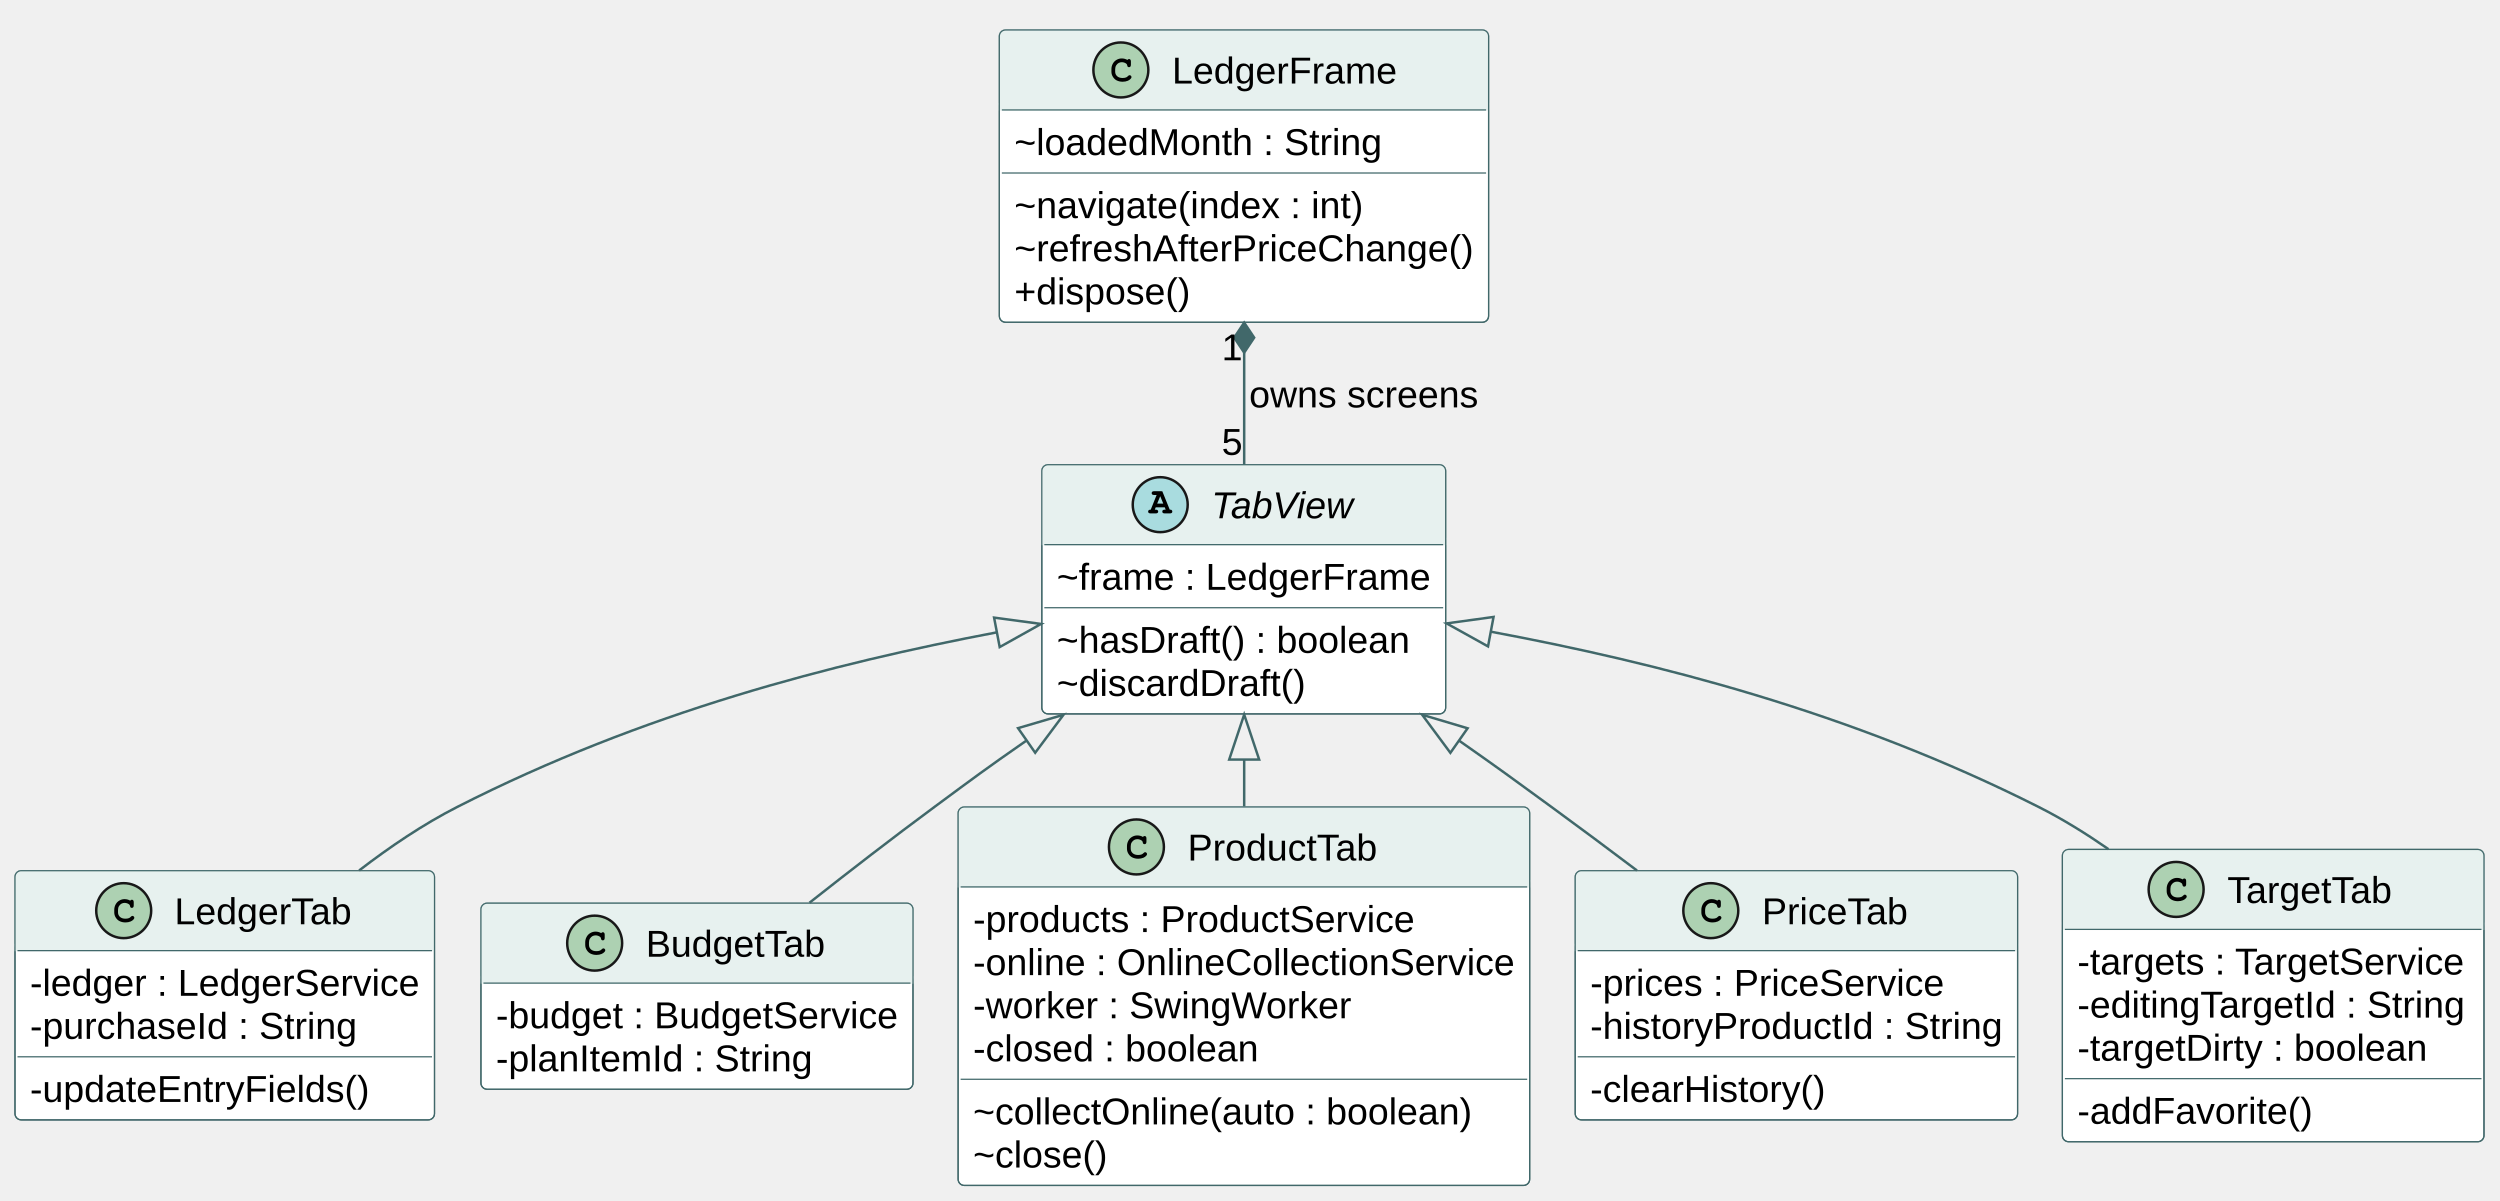
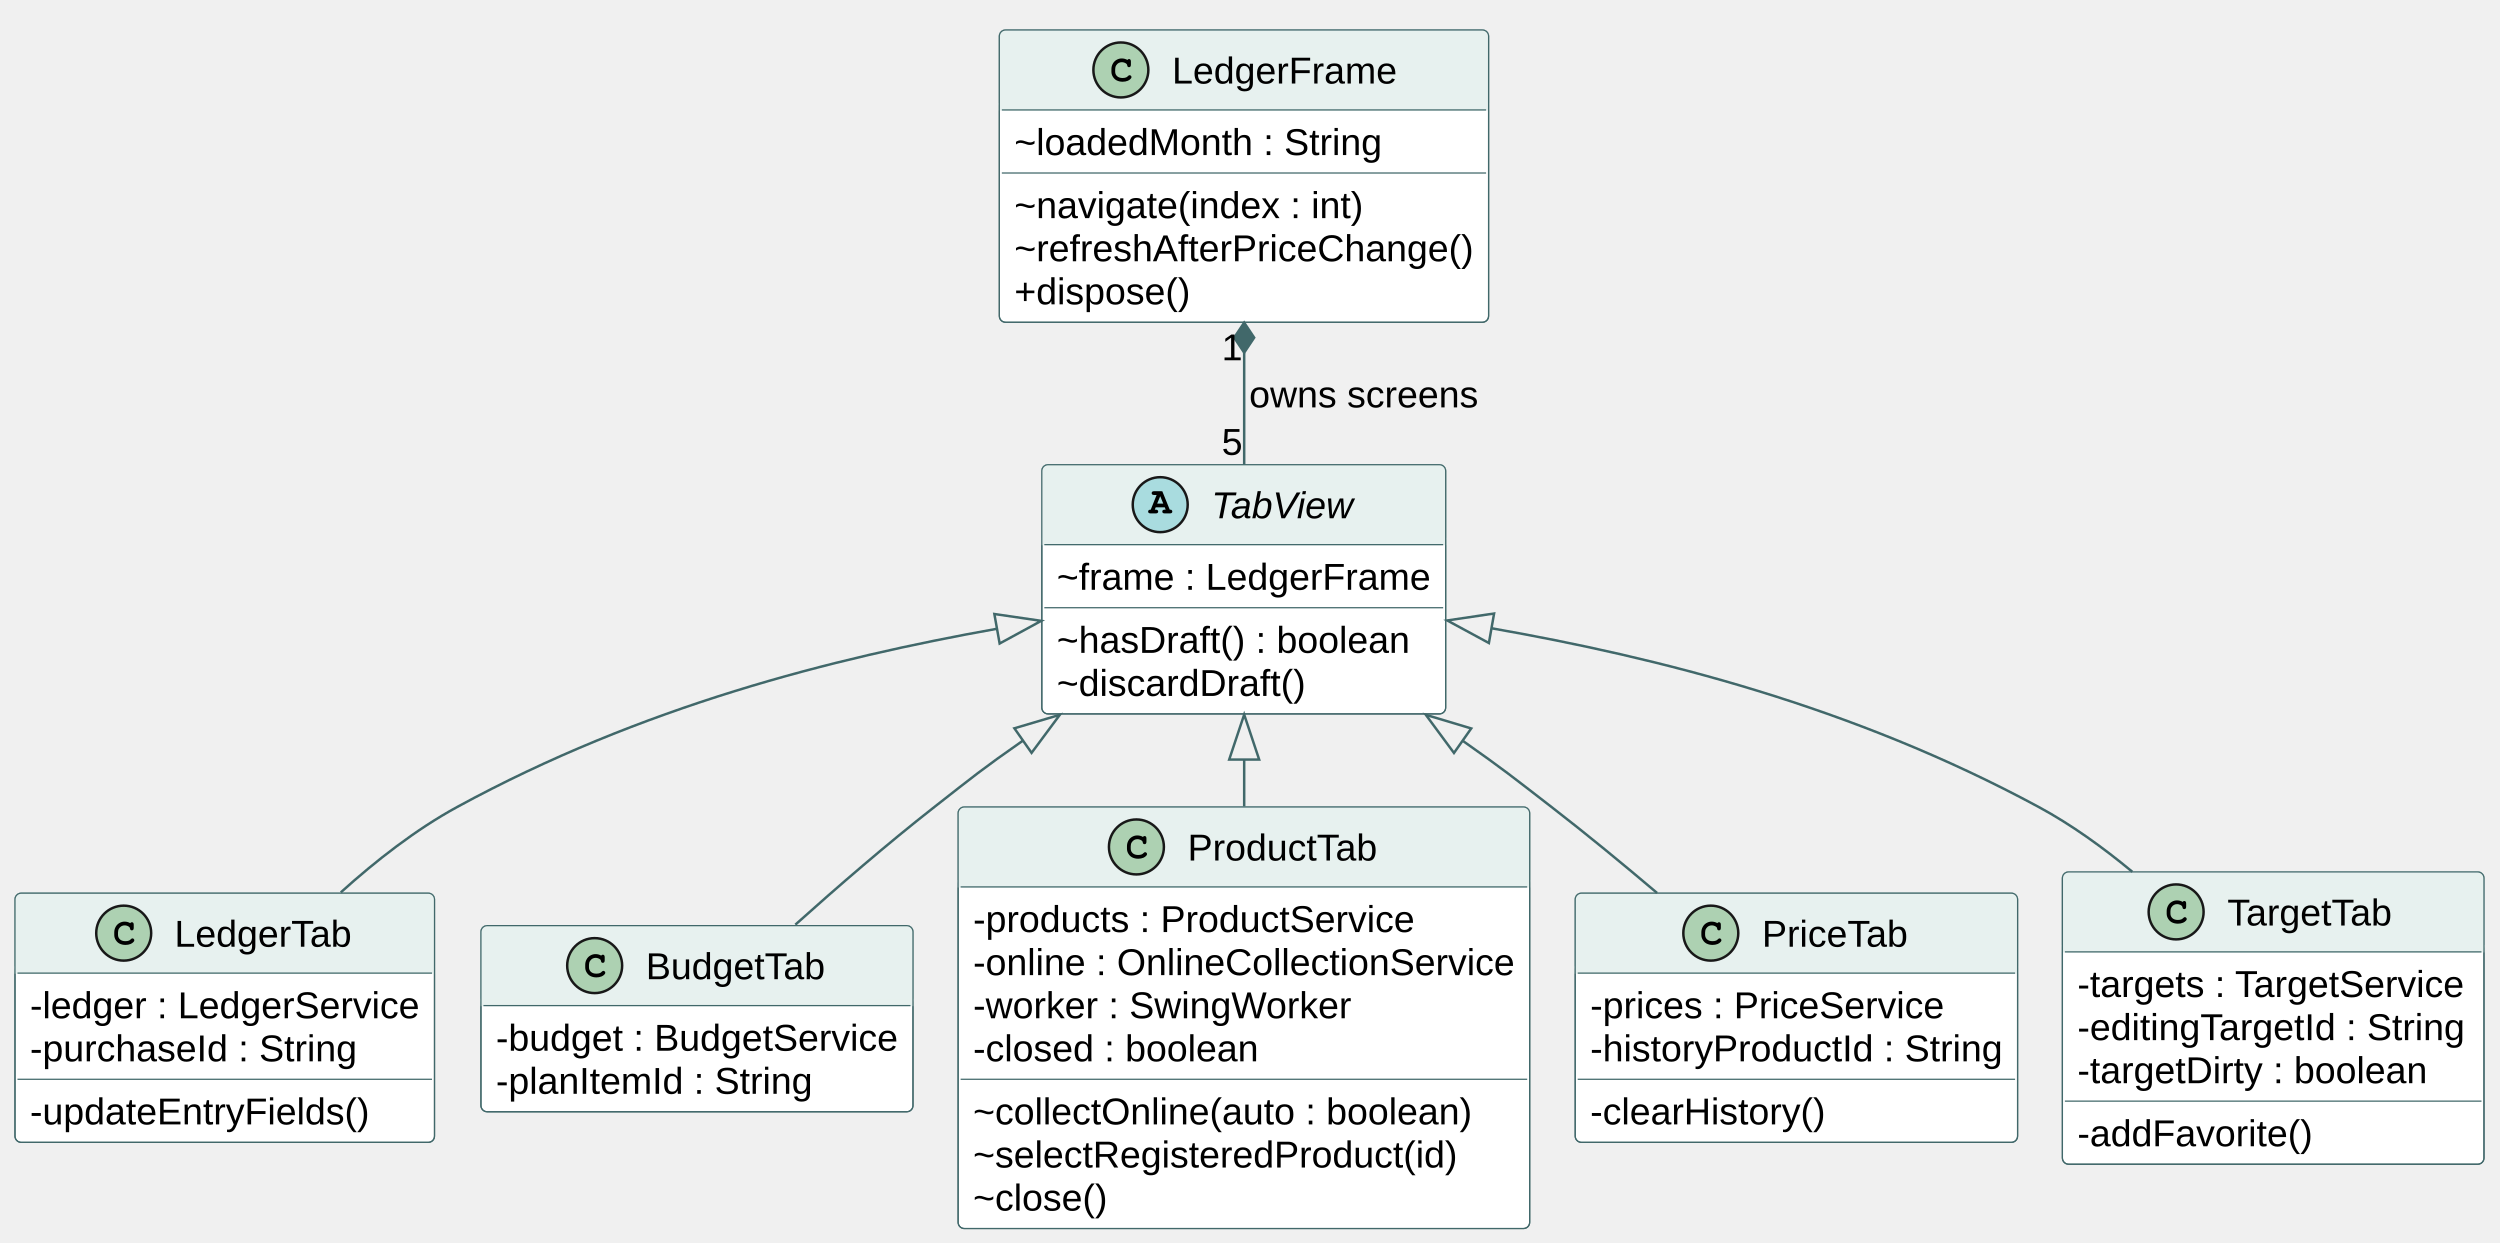
- <svg xmlns="http://www.w3.org/2000/svg" contentStyleType="text/css" data-diagram-type="CLASS" height="851.771px" preserveAspectRatio="none" style="width:1772px;height:851px;background:#FFFFFF;" version="1.1" viewBox="0 0 1772 851" width="1772.604px" zoomAndPan="magnify">
+ <svg xmlns="http://www.w3.org/2000/svg" contentStyleType="text/css" data-diagram-type="CLASS" height="881.875px" preserveAspectRatio="none" style="width:1772px;height:881px;background:#FFFFFF;" version="1.1" viewBox="0 0 1772 881" width="1772.604px" zoomAndPan="magnify">
  <defs />
  <g>
    <g class="entity" data-entity="LedgerFrame" data-source-line="13" data-uid="ent0002" id="entity_LedgerFrame">
      <rect fill="#FFFFFF" height="207.177" rx="4.427" ry="4.427" style="stroke:#41686A;stroke-width:0.885;" width="346.783" x="708.333" y="21.25" />
      <rect fill="#E7F1EF" height="56.667" rx="4.427" ry="4.427" style="stroke:#E7F1EF;stroke-width:0.885;" width="346.783" x="708.333" y="21.25" />
      <rect fill="#E7F1EF" height="4.427" style="stroke:#E7F1EF;stroke-width:0.885;" width="346.783" x="708.333" y="73.49" />
      <rect fill="none" height="207.177" rx="4.427" ry="4.427" style="stroke:#41686A;stroke-width:0.885;" width="346.783" x="708.333" y="21.25" />
      <ellipse cx="794.472" cy="49.583" fill="#ADD1B2" rx="19.479" ry="19.479" style="stroke:#181818;stroke-width:1.771;" />
      <path d="M799.093,42.5 Q799.342,42.168 799.619,42.002 Q799.923,41.836 800.255,41.836 Q800.837,41.836 801.196,42.251 Q801.583,42.638 801.583,43.607 L801.583,45.848 Q801.583,46.816 801.196,47.231 Q800.837,47.619 800.255,47.619 Q799.73,47.619 799.398,47.342 Q799.066,47.038 798.927,46.208 Q798.817,45.682 798.568,45.378 Q798.014,44.797 797.046,44.437 Q796.105,44.077 795.164,44.077 Q793.975,44.077 792.951,44.603 Q791.955,45.129 791.18,46.291 Q790.433,47.453 790.433,49.058 L790.433,50.801 Q790.433,52.71 791.816,54.01 Q793.227,55.283 795.69,55.283 Q797.184,55.283 798.208,54.868 Q798.789,54.647 799.481,53.955 Q799.896,53.54 800.117,53.429 Q800.366,53.291 800.643,53.291 Q801.196,53.291 801.583,53.706 Q801.999,54.093 801.999,54.647 Q801.999,55.2 801.445,55.809 Q800.643,56.722 799.398,57.248 Q797.737,57.94 795.718,57.94 Q793.366,57.94 791.457,56.971 Q789.935,56.196 788.856,54.508 Q787.777,52.821 787.777,50.856 L787.777,49.03 Q787.777,46.955 788.745,45.184 Q789.713,43.385 791.429,42.417 Q793.144,41.421 795.054,41.421 Q796.216,41.421 797.212,41.698 Q798.208,41.974 799.093,42.5 Z " fill="#000000" />
      <text fill="#000000" font-family="Arial" font-size="26.562" lengthAdjust="spacing" textLength="159.453" x="830.775" y="59.227">LedgerFrame</text>
      <line style="stroke:#41686A;stroke-width:0.885;" x1="710.104" x2="1053.346" y1="77.917" y2="77.917" />
      <text fill="#000000" font-family="Arial" font-size="26.562" lengthAdjust="spacing" textLength="260.632" x="718.958" y="109.915">~loadedMonth : String</text>
      <line style="stroke:#41686A;stroke-width:0.885;" x1="710.104" x2="1053.346" y1="122.628" y2="122.628" />
      <text fill="#000000" font-family="Arial" font-size="26.562" lengthAdjust="spacing" textLength="247.324" x="718.958" y="154.626">~navigate(index : int)</text>
      <text fill="#000000" font-family="Arial" font-size="26.562" lengthAdjust="spacing" textLength="325.533" x="718.958" y="185.171">~refreshAfterPriceChange()</text>
      <text fill="#000000" font-family="Arial" font-size="26.562" lengthAdjust="spacing" textLength="124.758" x="718.958" y="215.715">+dispose()</text>
    </g>
    <g class="entity" data-entity="TabView" data-source-line="19" data-uid="ent0003" id="entity_TabView">
      <rect fill="#FFFFFF" height="176.633" rx="4.427" ry="4.427" style="stroke:#41686A;stroke-width:0.885;" width="286.252" x="738.438" y="329.375" />
      <rect fill="#E7F1EF" height="56.667" rx="4.427" ry="4.427" style="stroke:#E7F1EF;stroke-width:0.885;" width="286.252" x="738.438" y="329.375" />
      <rect fill="#E7F1EF" height="4.427" style="stroke:#E7F1EF;stroke-width:0.885;" width="286.252" x="738.438" y="381.615" />
      <rect fill="none" height="176.633" rx="4.427" ry="4.427" style="stroke:#41686A;stroke-width:0.885;" width="286.252" x="738.438" y="329.375" />
      <ellipse cx="822.365" cy="357.708" fill="#A9DCDF" rx="19.479" ry="19.479" style="stroke:#181818;stroke-width:1.771;" />
      <path d="M825.603,359.618 L819.156,359.618 L818.519,361.25 L819.156,361.25 Q820.124,361.25 820.511,361.637 Q820.927,361.997 820.927,362.578 Q820.927,363.159 820.511,363.546 Q820.124,363.906 819.156,363.906 L815.586,363.906 Q814.618,363.906 814.203,363.546 Q813.788,363.159 813.788,362.578 Q813.788,361.969 814.231,361.61 Q814.646,361.222 815.642,361.25 L819.82,350.846 L818.077,350.846 Q817.108,350.846 816.693,350.487 Q816.306,350.099 816.306,349.518 Q816.306,348.909 816.693,348.55 Q817.108,348.162 818.077,348.162 L823.832,348.19 L829.117,361.25 Q830.057,361.25 830.362,361.444 Q830.943,361.886 830.943,362.578 Q830.943,363.159 830.528,363.546 Q830.14,363.906 829.172,363.906 L825.603,363.906 Q824.634,363.906 824.219,363.546 Q823.832,363.159 823.832,362.578 Q823.832,361.997 824.219,361.637 Q824.634,361.25 825.603,361.25 L826.239,361.25 L825.603,359.618 Z M824.524,356.961 L822.365,351.704 L820.207,356.961 L824.524,356.961 Z " fill="#000000" />
      <text fill="#000000" font-family="Arial" font-size="26.562" font-style="italic" lengthAdjust="spacing" textLength="103.345" x="858.667" y="367.351">TabView</text>
      <line style="stroke:#41686A;stroke-width:0.885;" x1="740.208" x2="1022.919" y1="386.042" y2="386.042" />
      <text fill="#000000" font-family="Arial" font-size="26.562" lengthAdjust="spacing" textLength="265.002" x="749.062" y="418.04">~frame : LedgerFrame</text>
      <line style="stroke:#41686A;stroke-width:0.885;" x1="740.208" x2="1022.919" y1="430.753" y2="430.753" />
      <text fill="#000000" font-family="Arial" font-size="26.562" lengthAdjust="spacing" textLength="250.269" x="749.062" y="462.751">~hasDraft() : boolean</text>
      <text fill="#000000" font-family="Arial" font-size="26.562" lengthAdjust="spacing" textLength="176.392" x="749.062" y="493.296">~discardDraft()</text>
    </g>
    <g class="entity" data-entity="LedgerTab" data-source-line="24" data-uid="ent0004" id="entity_LedgerTab">
-       <rect fill="#FFFFFF" height="176.633" rx="4.427" ry="4.427" style="stroke:#41686A;stroke-width:0.885;" width="297.355" x="10.625" y="617.135" />
-       <rect fill="#E7F1EF" height="56.667" rx="4.427" ry="4.427" style="stroke:#E7F1EF;stroke-width:0.885;" width="297.355" x="10.625" y="617.135" />
-       <rect fill="#E7F1EF" height="4.427" style="stroke:#E7F1EF;stroke-width:0.885;" width="297.355" x="10.625" y="669.375" />
-       <rect fill="none" height="176.633" rx="4.427" ry="4.427" style="stroke:#41686A;stroke-width:0.885;" width="297.355" x="10.625" y="617.135" />
-       <ellipse cx="87.681" cy="645.469" fill="#ADD1B2" rx="19.479" ry="19.479" style="stroke:#181818;stroke-width:1.771;" />
-       <path d="M92.302,638.385 Q92.551,638.053 92.827,637.887 Q93.132,637.721 93.464,637.721 Q94.045,637.721 94.404,638.136 Q94.792,638.524 94.792,639.492 L94.792,641.733 Q94.792,642.702 94.404,643.117 Q94.045,643.504 93.464,643.504 Q92.938,643.504 92.606,643.227 Q92.274,642.923 92.136,642.093 Q92.025,641.567 91.776,641.263 Q91.223,640.682 90.254,640.322 Q89.313,639.963 88.373,639.963 Q87.183,639.963 86.159,640.488 Q85.163,641.014 84.388,642.176 Q83.641,643.338 83.641,644.943 L83.641,646.686 Q83.641,648.595 85.025,649.896 Q86.436,651.169 88.898,651.169 Q90.392,651.169 91.416,650.754 Q91.997,650.532 92.689,649.841 Q93.104,649.426 93.325,649.315 Q93.574,649.176 93.851,649.176 Q94.404,649.176 94.792,649.591 Q95.207,649.979 95.207,650.532 Q95.207,651.086 94.653,651.694 Q93.851,652.607 92.606,653.133 Q90.946,653.825 88.926,653.825 Q86.574,653.825 84.665,652.856 Q83.143,652.082 82.064,650.394 Q80.985,648.706 80.985,646.741 L80.985,644.915 Q80.985,642.84 81.953,641.069 Q82.922,639.271 84.637,638.302 Q86.353,637.306 88.262,637.306 Q89.424,637.306 90.42,637.583 Q91.416,637.86 92.302,638.385 Z " fill="#000000" />
-       <text fill="#000000" font-family="Arial" font-size="26.562" lengthAdjust="spacing" textLength="128.481" x="123.693" y="655.112">LedgerTab</text>
-       <line style="stroke:#41686A;stroke-width:0.885;" x1="12.396" x2="306.209" y1="673.802" y2="673.802" />
-       <text fill="#000000" font-family="Arial" font-size="26.562" lengthAdjust="spacing" textLength="276.105" x="21.25" y="705.801">-ledger : LedgerService</text>
-       <text fill="#000000" font-family="Arial" font-size="26.562" lengthAdjust="spacing" textLength="231.799" x="21.25" y="736.345">-purchaseId : String</text>
-       <line style="stroke:#41686A;stroke-width:0.885;" x1="12.396" x2="306.209" y1="749.057" y2="749.057" />
-       <text fill="#000000" font-family="Arial" font-size="26.562" lengthAdjust="spacing" textLength="240.632" x="21.25" y="781.056">-updateEntryFields()</text>
+       <rect fill="#FFFFFF" height="176.633" rx="4.427" ry="4.427" style="stroke:#41686A;stroke-width:0.885;" width="297.355" x="10.625" y="633.073" />
+       <rect fill="#E7F1EF" height="56.667" rx="4.427" ry="4.427" style="stroke:#E7F1EF;stroke-width:0.885;" width="297.355" x="10.625" y="633.073" />
+       <rect fill="#E7F1EF" height="4.427" style="stroke:#E7F1EF;stroke-width:0.885;" width="297.355" x="10.625" y="685.312" />
+       <rect fill="none" height="176.633" rx="4.427" ry="4.427" style="stroke:#41686A;stroke-width:0.885;" width="297.355" x="10.625" y="633.073" />
+       <ellipse cx="87.681" cy="661.406" fill="#ADD1B2" rx="19.479" ry="19.479" style="stroke:#181818;stroke-width:1.771;" />
+       <path d="M92.302,654.323 Q92.551,653.991 92.827,653.825 Q93.132,653.659 93.464,653.659 Q94.045,653.659 94.404,654.074 Q94.792,654.461 94.792,655.43 L94.792,657.671 Q94.792,658.639 94.404,659.054 Q94.045,659.442 93.464,659.442 Q92.938,659.442 92.606,659.165 Q92.274,658.861 92.136,658.031 Q92.025,657.505 91.776,657.201 Q91.223,656.62 90.254,656.26 Q89.313,655.9 88.373,655.9 Q87.183,655.9 86.159,656.426 Q85.163,656.952 84.388,658.114 Q83.641,659.276 83.641,660.88 L83.641,662.624 Q83.641,664.533 85.025,665.833 Q86.436,667.106 88.898,667.106 Q90.392,667.106 91.416,666.691 Q91.997,666.47 92.689,665.778 Q93.104,665.363 93.325,665.252 Q93.574,665.114 93.851,665.114 Q94.404,665.114 94.792,665.529 Q95.207,665.916 95.207,666.47 Q95.207,667.023 94.653,667.632 Q93.851,668.545 92.606,669.071 Q90.946,669.762 88.926,669.762 Q86.574,669.762 84.665,668.794 Q83.143,668.019 82.064,666.331 Q80.985,664.644 80.985,662.679 L80.985,660.853 Q80.985,658.778 81.953,657.007 Q82.922,655.208 84.637,654.24 Q86.353,653.244 88.262,653.244 Q89.424,653.244 90.42,653.52 Q91.416,653.797 92.302,654.323 Z " fill="#000000" />
+       <text fill="#000000" font-family="Arial" font-size="26.562" lengthAdjust="spacing" textLength="128.481" x="123.693" y="671.049">LedgerTab</text>
+       <line style="stroke:#41686A;stroke-width:0.885;" x1="12.396" x2="306.209" y1="689.74" y2="689.74" />
+       <text fill="#000000" font-family="Arial" font-size="26.562" lengthAdjust="spacing" textLength="276.105" x="21.25" y="721.738">-ledger : LedgerService</text>
+       <text fill="#000000" font-family="Arial" font-size="26.562" lengthAdjust="spacing" textLength="231.799" x="21.25" y="752.283">-purchaseId : String</text>
+       <line style="stroke:#41686A;stroke-width:0.885;" x1="12.396" x2="306.209" y1="764.995" y2="764.995" />
+       <text fill="#000000" font-family="Arial" font-size="26.562" lengthAdjust="spacing" textLength="240.632" x="21.25" y="796.994">-updateEntryFields()</text>
    </g>
    <g class="entity" data-entity="BudgetTab" data-source-line="29" data-uid="ent0005" id="entity_BudgetTab">
-       <rect fill="#FFFFFF" height="131.922" rx="4.427" ry="4.427" style="stroke:#41686A;stroke-width:0.885;" width="306.239" x="340.885" y="640.156" />
-       <rect fill="#E7F1EF" height="56.667" rx="4.427" ry="4.427" style="stroke:#E7F1EF;stroke-width:0.885;" width="306.239" x="340.885" y="640.156" />
-       <rect fill="#E7F1EF" height="4.427" style="stroke:#E7F1EF;stroke-width:0.885;" width="306.239" x="340.885" y="692.396" />
-       <rect fill="none" height="131.922" rx="4.427" ry="4.427" style="stroke:#41686A;stroke-width:0.885;" width="306.239" x="340.885" y="640.156" />
-       <ellipse cx="421.499" cy="668.49" fill="#ADD1B2" rx="19.479" ry="19.479" style="stroke:#181818;stroke-width:1.771;" />
-       <path d="M426.12,661.406 Q426.369,661.074 426.646,660.908 Q426.95,660.742 427.282,660.742 Q427.863,660.742 428.223,661.157 Q428.61,661.545 428.61,662.513 L428.61,664.754 Q428.61,665.723 428.223,666.138 Q427.863,666.525 427.282,666.525 Q426.757,666.525 426.425,666.248 Q426.092,665.944 425.954,665.114 Q425.844,664.588 425.594,664.284 Q425.041,663.703 424.073,663.343 Q423.132,662.983 422.191,662.983 Q421.001,662.983 419.978,663.509 Q418.981,664.035 418.207,665.197 Q417.46,666.359 417.46,667.964 L417.46,669.707 Q417.46,671.616 418.843,672.917 Q420.254,674.189 422.717,674.189 Q424.211,674.189 425.235,673.774 Q425.816,673.553 426.507,672.861 Q426.923,672.446 427.144,672.336 Q427.393,672.197 427.67,672.197 Q428.223,672.197 428.61,672.612 Q429.025,673 429.025,673.553 Q429.025,674.106 428.472,674.715 Q427.67,675.628 426.425,676.154 Q424.764,676.846 422.745,676.846 Q420.393,676.846 418.483,675.877 Q416.962,675.102 415.882,673.415 Q414.803,671.727 414.803,669.762 L414.803,667.936 Q414.803,665.861 415.772,664.09 Q416.74,662.292 418.456,661.323 Q420.171,660.327 422.08,660.327 Q423.243,660.327 424.239,660.604 Q425.235,660.88 426.12,661.406 Z " fill="#000000" />
-       <text fill="#000000" font-family="Arial" font-size="26.562" lengthAdjust="spacing" textLength="129.959" x="457.801" y="678.133">BudgetTab</text>
-       <line style="stroke:#41686A;stroke-width:0.885;" x1="342.656" x2="645.354" y1="696.823" y2="696.823" />
-       <text fill="#000000" font-family="Arial" font-size="26.562" lengthAdjust="spacing" textLength="284.989" x="351.51" y="728.822">-budget : BudgetService</text>
-       <text fill="#000000" font-family="Arial" font-size="26.562" lengthAdjust="spacing" textLength="224.406" x="351.51" y="759.366">-planItemId : String</text>
+       <rect fill="#FFFFFF" height="131.922" rx="4.427" ry="4.427" style="stroke:#41686A;stroke-width:0.885;" width="306.239" x="340.885" y="656.094" />
+       <rect fill="#E7F1EF" height="56.667" rx="4.427" ry="4.427" style="stroke:#E7F1EF;stroke-width:0.885;" width="306.239" x="340.885" y="656.094" />
+       <rect fill="#E7F1EF" height="4.427" style="stroke:#E7F1EF;stroke-width:0.885;" width="306.239" x="340.885" y="708.333" />
+       <rect fill="none" height="131.922" rx="4.427" ry="4.427" style="stroke:#41686A;stroke-width:0.885;" width="306.239" x="340.885" y="656.094" />
+       <ellipse cx="421.499" cy="684.427" fill="#ADD1B2" rx="19.479" ry="19.479" style="stroke:#181818;stroke-width:1.771;" />
+       <path d="M426.12,677.344 Q426.369,677.012 426.646,676.846 Q426.95,676.68 427.282,676.68 Q427.863,676.68 428.223,677.095 Q428.61,677.482 428.61,678.451 L428.61,680.692 Q428.61,681.66 428.223,682.075 Q427.863,682.463 427.282,682.463 Q426.757,682.463 426.425,682.186 Q426.092,681.881 425.954,681.051 Q425.844,680.526 425.594,680.221 Q425.041,679.64 424.073,679.281 Q423.132,678.921 422.191,678.921 Q421.001,678.921 419.978,679.447 Q418.981,679.972 418.207,681.134 Q417.46,682.297 417.46,683.901 L417.46,685.644 Q417.46,687.554 418.843,688.854 Q420.254,690.127 422.717,690.127 Q424.211,690.127 425.235,689.712 Q425.816,689.491 426.507,688.799 Q426.923,688.384 427.144,688.273 Q427.393,688.135 427.67,688.135 Q428.223,688.135 428.61,688.55 Q429.025,688.937 429.025,689.491 Q429.025,690.044 428.472,690.653 Q427.67,691.566 426.425,692.091 Q424.764,692.783 422.745,692.783 Q420.393,692.783 418.483,691.815 Q416.962,691.04 415.882,689.352 Q414.803,687.664 414.803,685.7 L414.803,683.874 Q414.803,681.798 415.772,680.028 Q416.74,678.229 418.456,677.261 Q420.171,676.265 422.08,676.265 Q423.243,676.265 424.239,676.541 Q425.235,676.818 426.12,677.344 Z " fill="#000000" />
+       <text fill="#000000" font-family="Arial" font-size="26.562" lengthAdjust="spacing" textLength="129.959" x="457.801" y="694.07">BudgetTab</text>
+       <line style="stroke:#41686A;stroke-width:0.885;" x1="342.656" x2="645.354" y1="712.76" y2="712.76" />
+       <text fill="#000000" font-family="Arial" font-size="26.562" lengthAdjust="spacing" textLength="284.989" x="351.51" y="744.759">-budget : BudgetService</text>
+       <text fill="#000000" font-family="Arial" font-size="26.562" lengthAdjust="spacing" textLength="224.406" x="351.51" y="775.303">-planItemId : String</text>
    </g>
    <g class="entity" data-entity="ProductTab" data-source-line="33" data-uid="ent0006" id="entity_ProductTab">
-       <rect fill="#FFFFFF" height="268.266" rx="4.427" ry="4.427" style="stroke:#41686A;stroke-width:0.885;" width="405.122" x="679.115" y="571.979" />
+       <rect fill="#FFFFFF" height="298.81" rx="4.427" ry="4.427" style="stroke:#41686A;stroke-width:0.885;" width="405.122" x="679.115" y="571.979" />
      <rect fill="#E7F1EF" height="56.667" rx="4.427" ry="4.427" style="stroke:#E7F1EF;stroke-width:0.885;" width="405.122" x="679.115" y="571.979" />
      <rect fill="#E7F1EF" height="4.427" style="stroke:#E7F1EF;stroke-width:0.885;" width="405.122" x="679.115" y="624.219" />
-       <rect fill="none" height="268.266" rx="4.427" ry="4.427" style="stroke:#41686A;stroke-width:0.885;" width="405.122" x="679.115" y="571.979" />
+       <rect fill="none" height="298.81" rx="4.427" ry="4.427" style="stroke:#41686A;stroke-width:0.885;" width="405.122" x="679.115" y="571.979" />
      <ellipse cx="805.493" cy="600.312" fill="#ADD1B2" rx="19.479" ry="19.479" style="stroke:#181818;stroke-width:1.771;" />
      <path d="M810.114,593.229 Q810.363,592.897 810.64,592.731 Q810.944,592.565 811.276,592.565 Q811.857,592.565 812.217,592.98 Q812.604,593.367 812.604,594.336 L812.604,596.577 Q812.604,597.546 812.217,597.961 Q811.857,598.348 811.276,598.348 Q810.75,598.348 810.418,598.071 Q810.086,597.767 809.948,596.937 Q809.837,596.411 809.588,596.107 Q809.035,595.526 808.066,595.166 Q807.126,594.806 806.185,594.806 Q804.995,594.806 803.971,595.332 Q802.975,595.858 802.201,597.02 Q801.453,598.182 801.453,599.787 L801.453,601.53 Q801.453,603.439 802.837,604.74 Q804.248,606.012 806.711,606.012 Q808.205,606.012 809.229,605.597 Q809.809,605.376 810.501,604.684 Q810.916,604.269 811.138,604.159 Q811.387,604.02 811.663,604.02 Q812.217,604.02 812.604,604.435 Q813.019,604.823 813.019,605.376 Q813.019,605.929 812.466,606.538 Q811.663,607.451 810.418,607.977 Q808.758,608.669 806.738,608.669 Q804.386,608.669 802.477,607.7 Q800.955,606.926 799.876,605.238 Q798.797,603.55 798.797,601.585 L798.797,599.759 Q798.797,597.684 799.766,595.913 Q800.734,594.115 802.449,593.146 Q804.165,592.15 806.074,592.15 Q807.236,592.15 808.232,592.427 Q809.229,592.703 810.114,593.229 Z " fill="#000000" />
      <text fill="#000000" font-family="Arial" font-size="26.562" lengthAdjust="spacing" textLength="137.313" x="841.795" y="609.956">ProductTab</text>
      <line style="stroke:#41686A;stroke-width:0.885;" x1="680.885" x2="1082.466" y1="628.646" y2="628.646" />
      <text fill="#000000" font-family="Arial" font-size="26.562" lengthAdjust="spacing" textLength="312.978" x="689.74" y="660.644">-products : ProductService</text>
      <text fill="#000000" font-family="Arial" font-size="26.562" lengthAdjust="spacing" textLength="383.872" x="689.74" y="691.189">-online : OnlineCollectionService</text>
      <text fill="#000000" font-family="Arial" font-size="26.562" lengthAdjust="spacing" textLength="268.621" x="689.74" y="721.733">-worker : SwingWorker</text>
      <text fill="#000000" font-family="Arial" font-size="26.562" lengthAdjust="spacing" textLength="202.306" x="689.74" y="752.277">-closed : boolean</text>
      <line style="stroke:#41686A;stroke-width:0.885;" x1="680.885" x2="1082.466" y1="764.99" y2="764.99" />
      <text fill="#000000" font-family="Arial" font-size="26.562" lengthAdjust="spacing" textLength="353.652" x="689.74" y="796.988">~collectOnline(auto : boolean)</text>
-       <text fill="#000000" font-family="Arial" font-size="26.562" lengthAdjust="spacing" textLength="95.213" x="689.74" y="827.533">~close()</text>
+       <text fill="#000000" font-family="Arial" font-size="26.562" lengthAdjust="spacing" textLength="343.263" x="689.74" y="827.533">~selectRegisteredProduct(id)</text>
+       <text fill="#000000" font-family="Arial" font-size="26.562" lengthAdjust="spacing" textLength="95.213" x="689.74" y="858.077">~close()</text>
    </g>
-     <g class="entity" data-entity="PriceTab" data-source-line="41" data-uid="ent0007" id="entity_PriceTab">
-       <rect fill="#FFFFFF" height="176.633" rx="4.427" ry="4.427" style="stroke:#41686A;stroke-width:0.885;" width="313.554" x="1116.51" y="617.135" />
-       <rect fill="#E7F1EF" height="56.667" rx="4.427" ry="4.427" style="stroke:#E7F1EF;stroke-width:0.885;" width="313.554" x="1116.51" y="617.135" />
-       <rect fill="#E7F1EF" height="4.427" style="stroke:#E7F1EF;stroke-width:0.885;" width="313.554" x="1116.51" y="669.375" />
-       <rect fill="none" height="176.633" rx="4.427" ry="4.427" style="stroke:#41686A;stroke-width:0.885;" width="313.554" x="1116.51" y="617.135" />
-       <ellipse cx="1212.617" cy="645.469" fill="#ADD1B2" rx="19.479" ry="19.479" style="stroke:#181818;stroke-width:1.771;" />
-       <path d="M1217.238,638.385 Q1217.487,638.053 1217.764,637.887 Q1218.068,637.721 1218.4,637.721 Q1218.981,637.721 1219.341,638.136 Q1219.728,638.524 1219.728,639.492 L1219.728,641.733 Q1219.728,642.702 1219.341,643.117 Q1218.981,643.504 1218.4,643.504 Q1217.874,643.504 1217.542,643.227 Q1217.21,642.923 1217.072,642.093 Q1216.961,641.567 1216.712,641.263 Q1216.159,640.682 1215.19,640.322 Q1214.249,639.963 1213.309,639.963 Q1212.119,639.963 1211.095,640.488 Q1210.099,641.014 1209.324,642.176 Q1208.577,643.338 1208.577,644.943 L1208.577,646.686 Q1208.577,648.595 1209.961,649.896 Q1211.372,651.169 1213.834,651.169 Q1215.329,651.169 1216.352,650.754 Q1216.933,650.532 1217.625,649.841 Q1218.04,649.426 1218.262,649.315 Q1218.511,649.176 1218.787,649.176 Q1219.341,649.176 1219.728,649.591 Q1220.143,649.979 1220.143,650.532 Q1220.143,651.086 1219.59,651.694 Q1218.787,652.607 1217.542,653.133 Q1215.882,653.825 1213.862,653.825 Q1211.51,653.825 1209.601,652.856 Q1208.079,652.082 1207,650.394 Q1205.921,648.706 1205.921,646.741 L1205.921,644.915 Q1205.921,642.84 1206.889,641.069 Q1207.858,639.271 1209.573,638.302 Q1211.289,637.306 1213.198,637.306 Q1214.36,637.306 1215.356,637.583 Q1216.352,637.86 1217.238,638.385 Z " fill="#000000" />
-       <text fill="#000000" font-family="Arial" font-size="26.562" lengthAdjust="spacing" textLength="106.289" x="1248.919" y="655.112">PriceTab</text>
-       <line style="stroke:#41686A;stroke-width:0.885;" x1="1118.281" x2="1428.294" y1="673.802" y2="673.802" />
-       <text fill="#000000" font-family="Arial" font-size="26.562" lengthAdjust="spacing" textLength="250.93" x="1127.135" y="705.801">-prices : PriceService</text>
-       <text fill="#000000" font-family="Arial" font-size="26.562" lengthAdjust="spacing" textLength="292.304" x="1127.135" y="736.345">-historyProductId : String</text>
-       <line style="stroke:#41686A;stroke-width:0.885;" x1="1118.281" x2="1428.294" y1="749.057" y2="749.057" />
-       <text fill="#000000" font-family="Arial" font-size="26.562" lengthAdjust="spacing" textLength="166.755" x="1127.135" y="781.056">-clearHistory()</text>
+     <g class="entity" data-entity="PriceTab" data-source-line="42" data-uid="ent0007" id="entity_PriceTab">
+       <rect fill="#FFFFFF" height="176.633" rx="4.427" ry="4.427" style="stroke:#41686A;stroke-width:0.885;" width="313.554" x="1116.51" y="633.073" />
+       <rect fill="#E7F1EF" height="56.667" rx="4.427" ry="4.427" style="stroke:#E7F1EF;stroke-width:0.885;" width="313.554" x="1116.51" y="633.073" />
+       <rect fill="#E7F1EF" height="4.427" style="stroke:#E7F1EF;stroke-width:0.885;" width="313.554" x="1116.51" y="685.312" />
+       <rect fill="none" height="176.633" rx="4.427" ry="4.427" style="stroke:#41686A;stroke-width:0.885;" width="313.554" x="1116.51" y="633.073" />
+       <ellipse cx="1212.617" cy="661.406" fill="#ADD1B2" rx="19.479" ry="19.479" style="stroke:#181818;stroke-width:1.771;" />
+       <path d="M1217.238,654.323 Q1217.487,653.991 1217.764,653.825 Q1218.068,653.659 1218.4,653.659 Q1218.981,653.659 1219.341,654.074 Q1219.728,654.461 1219.728,655.43 L1219.728,657.671 Q1219.728,658.639 1219.341,659.054 Q1218.981,659.442 1218.4,659.442 Q1217.874,659.442 1217.542,659.165 Q1217.21,658.861 1217.072,658.031 Q1216.961,657.505 1216.712,657.201 Q1216.159,656.62 1215.19,656.26 Q1214.249,655.9 1213.309,655.9 Q1212.119,655.9 1211.095,656.426 Q1210.099,656.952 1209.324,658.114 Q1208.577,659.276 1208.577,660.88 L1208.577,662.624 Q1208.577,664.533 1209.961,665.833 Q1211.372,667.106 1213.834,667.106 Q1215.329,667.106 1216.352,666.691 Q1216.933,666.47 1217.625,665.778 Q1218.04,665.363 1218.262,665.252 Q1218.511,665.114 1218.787,665.114 Q1219.341,665.114 1219.728,665.529 Q1220.143,665.916 1220.143,666.47 Q1220.143,667.023 1219.59,667.632 Q1218.787,668.545 1217.542,669.071 Q1215.882,669.762 1213.862,669.762 Q1211.51,669.762 1209.601,668.794 Q1208.079,668.019 1207,666.331 Q1205.921,664.644 1205.921,662.679 L1205.921,660.853 Q1205.921,658.778 1206.889,657.007 Q1207.858,655.208 1209.573,654.24 Q1211.289,653.244 1213.198,653.244 Q1214.36,653.244 1215.356,653.52 Q1216.352,653.797 1217.238,654.323 Z " fill="#000000" />
+       <text fill="#000000" font-family="Arial" font-size="26.562" lengthAdjust="spacing" textLength="106.289" x="1248.919" y="671.049">PriceTab</text>
+       <line style="stroke:#41686A;stroke-width:0.885;" x1="1118.281" x2="1428.294" y1="689.74" y2="689.74" />
+       <text fill="#000000" font-family="Arial" font-size="26.562" lengthAdjust="spacing" textLength="250.93" x="1127.135" y="721.738">-prices : PriceService</text>
+       <text fill="#000000" font-family="Arial" font-size="26.562" lengthAdjust="spacing" textLength="292.304" x="1127.135" y="752.283">-historyProductId : String</text>
+       <line style="stroke:#41686A;stroke-width:0.885;" x1="1118.281" x2="1428.294" y1="764.995" y2="764.995" />
+       <text fill="#000000" font-family="Arial" font-size="26.562" lengthAdjust="spacing" textLength="166.755" x="1127.135" y="796.994">-clearHistory()</text>
    </g>
-     <g class="entity" data-entity="TargetTab" data-source-line="46" data-uid="ent0008" id="entity_TargetTab">
-       <rect fill="#FFFFFF" height="207.177" rx="4.427" ry="4.427" style="stroke:#41686A;stroke-width:0.885;" width="298.82" x="1461.823" y="602.083" />
-       <rect fill="#E7F1EF" height="56.667" rx="4.427" ry="4.427" style="stroke:#E7F1EF;stroke-width:0.885;" width="298.82" x="1461.823" y="602.083" />
-       <rect fill="#E7F1EF" height="4.427" style="stroke:#E7F1EF;stroke-width:0.885;" width="298.82" x="1461.823" y="654.323" />
-       <rect fill="none" height="207.177" rx="4.427" ry="4.427" style="stroke:#41686A;stroke-width:0.885;" width="298.82" x="1461.823" y="602.083" />
-       <ellipse cx="1542.437" cy="630.417" fill="#ADD1B2" rx="19.479" ry="19.479" style="stroke:#181818;stroke-width:1.771;" />
-       <path d="M1547.058,623.333 Q1547.307,623.001 1547.583,622.835 Q1547.888,622.669 1548.22,622.669 Q1548.801,622.669 1549.16,623.084 Q1549.548,623.472 1549.548,624.44 L1549.548,626.681 Q1549.548,627.65 1549.16,628.065 Q1548.801,628.452 1548.22,628.452 Q1547.694,628.452 1547.362,628.176 Q1547.03,627.871 1546.892,627.041 Q1546.781,626.515 1546.532,626.211 Q1545.979,625.63 1545.01,625.27 Q1544.069,624.91 1543.129,624.91 Q1541.939,624.91 1540.915,625.436 Q1539.919,625.962 1539.144,627.124 Q1538.397,628.286 1538.397,629.891 L1538.397,631.634 Q1538.397,633.543 1539.781,634.844 Q1541.192,636.116 1543.654,636.116 Q1545.149,636.116 1546.172,635.702 Q1546.753,635.48 1547.445,634.788 Q1547.86,634.373 1548.081,634.263 Q1548.331,634.124 1548.607,634.124 Q1549.16,634.124 1549.548,634.539 Q1549.963,634.927 1549.963,635.48 Q1549.963,636.034 1549.41,636.642 Q1548.607,637.555 1547.362,638.081 Q1545.702,638.773 1543.682,638.773 Q1541.33,638.773 1539.421,637.804 Q1537.899,637.03 1536.82,635.342 Q1535.741,633.654 1535.741,631.689 L1535.741,629.863 Q1535.741,627.788 1536.709,626.017 Q1537.678,624.219 1539.393,623.25 Q1541.109,622.254 1543.018,622.254 Q1544.18,622.254 1545.176,622.531 Q1546.172,622.808 1547.058,623.333 Z " fill="#000000" />
-       <text fill="#000000" font-family="Arial" font-size="26.562" lengthAdjust="spacing" textLength="122.54" x="1578.739" y="640.06">TargetTab</text>
-       <line style="stroke:#41686A;stroke-width:0.885;" x1="1463.594" x2="1758.872" y1="658.75" y2="658.75" />
-       <text fill="#000000" font-family="Arial" font-size="26.562" lengthAdjust="spacing" textLength="277.531" x="1472.448" y="690.749">-targets : TargetService</text>
-       <text fill="#000000" font-family="Arial" font-size="26.562" lengthAdjust="spacing" textLength="277.57" x="1472.448" y="721.293">-editingTargetId : String</text>
-       <text fill="#000000" font-family="Arial" font-size="26.562" lengthAdjust="spacing" textLength="248.038" x="1472.448" y="751.837">-targetDirty : boolean</text>
-       <line style="stroke:#41686A;stroke-width:0.885;" x1="1463.594" x2="1758.872" y1="764.549" y2="764.549" />
-       <text fill="#000000" font-family="Arial" font-size="26.562" lengthAdjust="spacing" textLength="166.807" x="1472.448" y="796.548">-addFavorite()</text>
+     <g class="entity" data-entity="TargetTab" data-source-line="47" data-uid="ent0008" id="entity_TargetTab">
+       <rect fill="#FFFFFF" height="207.177" rx="4.427" ry="4.427" style="stroke:#41686A;stroke-width:0.885;" width="298.82" x="1461.823" y="618.021" />
+       <rect fill="#E7F1EF" height="56.667" rx="4.427" ry="4.427" style="stroke:#E7F1EF;stroke-width:0.885;" width="298.82" x="1461.823" y="618.021" />
+       <rect fill="#E7F1EF" height="4.427" style="stroke:#E7F1EF;stroke-width:0.885;" width="298.82" x="1461.823" y="670.26" />
+       <rect fill="none" height="207.177" rx="4.427" ry="4.427" style="stroke:#41686A;stroke-width:0.885;" width="298.82" x="1461.823" y="618.021" />
+       <ellipse cx="1542.437" cy="646.354" fill="#ADD1B2" rx="19.479" ry="19.479" style="stroke:#181818;stroke-width:1.771;" />
+       <path d="M1547.058,639.271 Q1547.307,638.939 1547.583,638.773 Q1547.888,638.607 1548.22,638.607 Q1548.801,638.607 1549.16,639.022 Q1549.548,639.409 1549.548,640.378 L1549.548,642.619 Q1549.548,643.587 1549.16,644.002 Q1548.801,644.39 1548.22,644.39 Q1547.694,644.39 1547.362,644.113 Q1547.03,643.809 1546.892,642.979 Q1546.781,642.453 1546.532,642.148 Q1545.979,641.567 1545.01,641.208 Q1544.069,640.848 1543.129,640.848 Q1541.939,640.848 1540.915,641.374 Q1539.919,641.899 1539.144,643.062 Q1538.397,644.224 1538.397,645.828 L1538.397,647.572 Q1538.397,649.481 1539.781,650.781 Q1541.192,652.054 1543.654,652.054 Q1545.149,652.054 1546.172,651.639 Q1546.753,651.418 1547.445,650.726 Q1547.86,650.311 1548.081,650.2 Q1548.331,650.062 1548.607,650.062 Q1549.16,650.062 1549.548,650.477 Q1549.963,650.864 1549.963,651.418 Q1549.963,651.971 1549.41,652.58 Q1548.607,653.493 1547.362,654.019 Q1545.702,654.71 1543.682,654.71 Q1541.33,654.71 1539.421,653.742 Q1537.899,652.967 1536.82,651.279 Q1535.741,649.591 1535.741,647.627 L1535.741,645.801 Q1535.741,643.726 1536.709,641.955 Q1537.678,640.156 1539.393,639.188 Q1541.109,638.192 1543.018,638.192 Q1544.18,638.192 1545.176,638.468 Q1546.172,638.745 1547.058,639.271 Z " fill="#000000" />
+       <text fill="#000000" font-family="Arial" font-size="26.562" lengthAdjust="spacing" textLength="122.54" x="1578.739" y="655.997">TargetTab</text>
+       <line style="stroke:#41686A;stroke-width:0.885;" x1="1463.594" x2="1758.872" y1="674.688" y2="674.688" />
+       <text fill="#000000" font-family="Arial" font-size="26.562" lengthAdjust="spacing" textLength="277.531" x="1472.448" y="706.686">-targets : TargetService</text>
+       <text fill="#000000" font-family="Arial" font-size="26.562" lengthAdjust="spacing" textLength="277.57" x="1472.448" y="737.23">-editingTargetId : String</text>
+       <text fill="#000000" font-family="Arial" font-size="26.562" lengthAdjust="spacing" textLength="248.038" x="1472.448" y="767.775">-targetDirty : boolean</text>
+       <line style="stroke:#41686A;stroke-width:0.885;" x1="1463.594" x2="1758.872" y1="780.487" y2="780.487" />
+       <text fill="#000000" font-family="Arial" font-size="26.562" lengthAdjust="spacing" textLength="166.807" x="1472.448" y="812.486">-addFavorite()</text>
    </g>
    <g class="link" data-entity-1="LedgerFrame" data-entity-2="TabView" data-uid="lnk9" id="link_LedgerFrame_TabView">
      <polygon fill="#41686A" points="881.875,228.692,874.792,239.317,881.875,249.942,888.958,239.317,881.875,228.692" style="stroke:#41686A;stroke-width:1.771;" />
      <path d="M881.875,249.942 C881.875,282.83 881.875,297.695 881.875,329.372" fill="none" style="stroke:#41686A;stroke-width:1.771;" />
      <text fill="#000000" font-family="Arial" font-size="26.562" lengthAdjust="spacing" textLength="162.397" x="885.417" y="288.769">owns screens</text>
      <text fill="#000000" font-family="Arial" font-size="26.562" lengthAdjust="spacing" textLength="14.773" x="865.938" y="322.412">5</text>
      <text fill="#000000" font-family="Arial" font-size="26.562" lengthAdjust="spacing" textLength="14.773" x="865.938" y="255.379">1</text>
    </g>
    <g class="link" data-entity-1="TabView" data-entity-2="LedgerTab" data-uid="lnk10" id="link_TabView_LedgerTab">
-       <polygon fill="none" points="737.908,442.25,704.61,437.76,708.576,458.637,737.908,442.25" style="stroke:#41686A;stroke-width:1.771;" />
-       <path d="M706.593,448.199 C590.335,470.284 456.237,504.68 324.062,571.979 C300.068,584.197 276.276,600.274 254.548,616.987" fill="none" style="stroke:#41686A;stroke-width:1.771;" />
+       <polygon fill="none" points="738.049,440.059,704.803,435.205,708.54,456.124,738.049,440.059" style="stroke:#41686A;stroke-width:1.771;" />
+       <path d="M706.671,445.664 C589.75,466.553 454.733,500.75 324.062,571.979 C294.71,587.979 266.288,610.181 241.554,632.523" fill="none" style="stroke:#41686A;stroke-width:1.771;" />
    </g>
    <g class="link" data-entity-1="TabView" data-entity-2="BudgetTab" data-uid="lnk11" id="link_TabView_BudgetTab">
-       <polygon fill="none" points="753.834,506.615,721.602,516.102,733.741,533.544,753.834,506.615" style="stroke:#41686A;stroke-width:1.771;" />
-       <path d="M727.672,524.823 C697.413,545.881 691.596,550.356 662.292,571.979 C633.024,593.576 601.51,617.971 573.761,639.857" fill="none" style="stroke:#41686A;stroke-width:1.771;" />
+       <polygon fill="none" points="751.21,506.656,718.999,516.215,731.177,533.63,751.21,506.656" style="stroke:#41686A;stroke-width:1.771;" />
+       <path d="M725.088,524.922 C695.386,545.692 690.431,549.972 662.292,571.979 C628.905,598.09 593.451,628.772 563.743,655.399" fill="none" style="stroke:#41686A;stroke-width:1.771;" />
    </g>
    <g class="link" data-entity-1="TabView" data-entity-2="ProductTab" data-uid="lnk12" id="link_TabView_ProductTab">
-       <polygon fill="none" points="881.875,506.507,871.25,538.382,892.5,538.382,881.875,506.507" style="stroke:#41686A;stroke-width:1.771;" />
-       <path d="M881.875,538.382 C881.875,558.951 881.875,549.477 881.875,571.561" fill="none" style="stroke:#41686A;stroke-width:1.771;" />
+       <polygon fill="none" points="881.875,506.505,871.25,538.38,892.5,538.38,881.875,506.505" style="stroke:#41686A;stroke-width:1.771;" />
+       <path d="M881.875,538.38 C881.875,558.811 881.875,549.281 881.875,571.572" fill="none" style="stroke:#41686A;stroke-width:1.771;" />
    </g>
    <g class="link" data-entity-1="TabView" data-entity-2="PriceTab" data-uid="lnk13" id="link_TabView_PriceTab">
-       <polygon fill="none" points="1008.025,506.62,1028.032,533.613,1040.226,516.21,1008.025,506.62" style="stroke:#41686A;stroke-width:1.771;" />
-       <path d="M1034.129,524.911 C1064.323,546.068 1070.236,550.501 1099.688,571.979 C1119.411,586.362 1140.212,601.873 1160.296,617.029" fill="none" style="stroke:#41686A;stroke-width:1.771;" />
+       <polygon fill="none" points="1010.618,506.666,1030.572,533.698,1042.801,516.32,1010.618,506.666" style="stroke:#41686A;stroke-width:1.771;" />
+       <path d="M1036.686,525.009 C1066.335,545.872 1071.393,550.113 1099.688,571.979 C1124.43,591.1 1150.428,612.501 1174.551,632.954" fill="none" style="stroke:#41686A;stroke-width:1.771;" />
    </g>
    <g class="link" data-entity-1="TabView" data-entity-2="TargetTab" data-uid="lnk14" id="link_TabView_TargetTab">
-       <polygon fill="none" points="1025.339,441.867,1054.714,458.178,1058.625,437.291,1025.339,441.867" style="stroke:#41686A;stroke-width:1.771;" />
-       <path d="M1056.67,447.734 C1174.068,469.719 1310.718,504.249 1445,571.979 C1461.791,580.448 1478.498,590.779 1494.489,601.894" fill="none" style="stroke:#41686A;stroke-width:1.771;" />
+       <polygon fill="none" points="1025.777,439.783,1055.326,455.777,1059.012,434.849,1025.777,439.783" style="stroke:#41686A;stroke-width:1.771;" />
+       <path d="M1057.169,445.313 C1175.204,466.105 1312.449,500.387 1445,571.979 C1468.127,584.47 1490.713,600.758 1511.413,617.945" fill="none" style="stroke:#41686A;stroke-width:1.771;" />
    </g>
  </g>
</svg>
